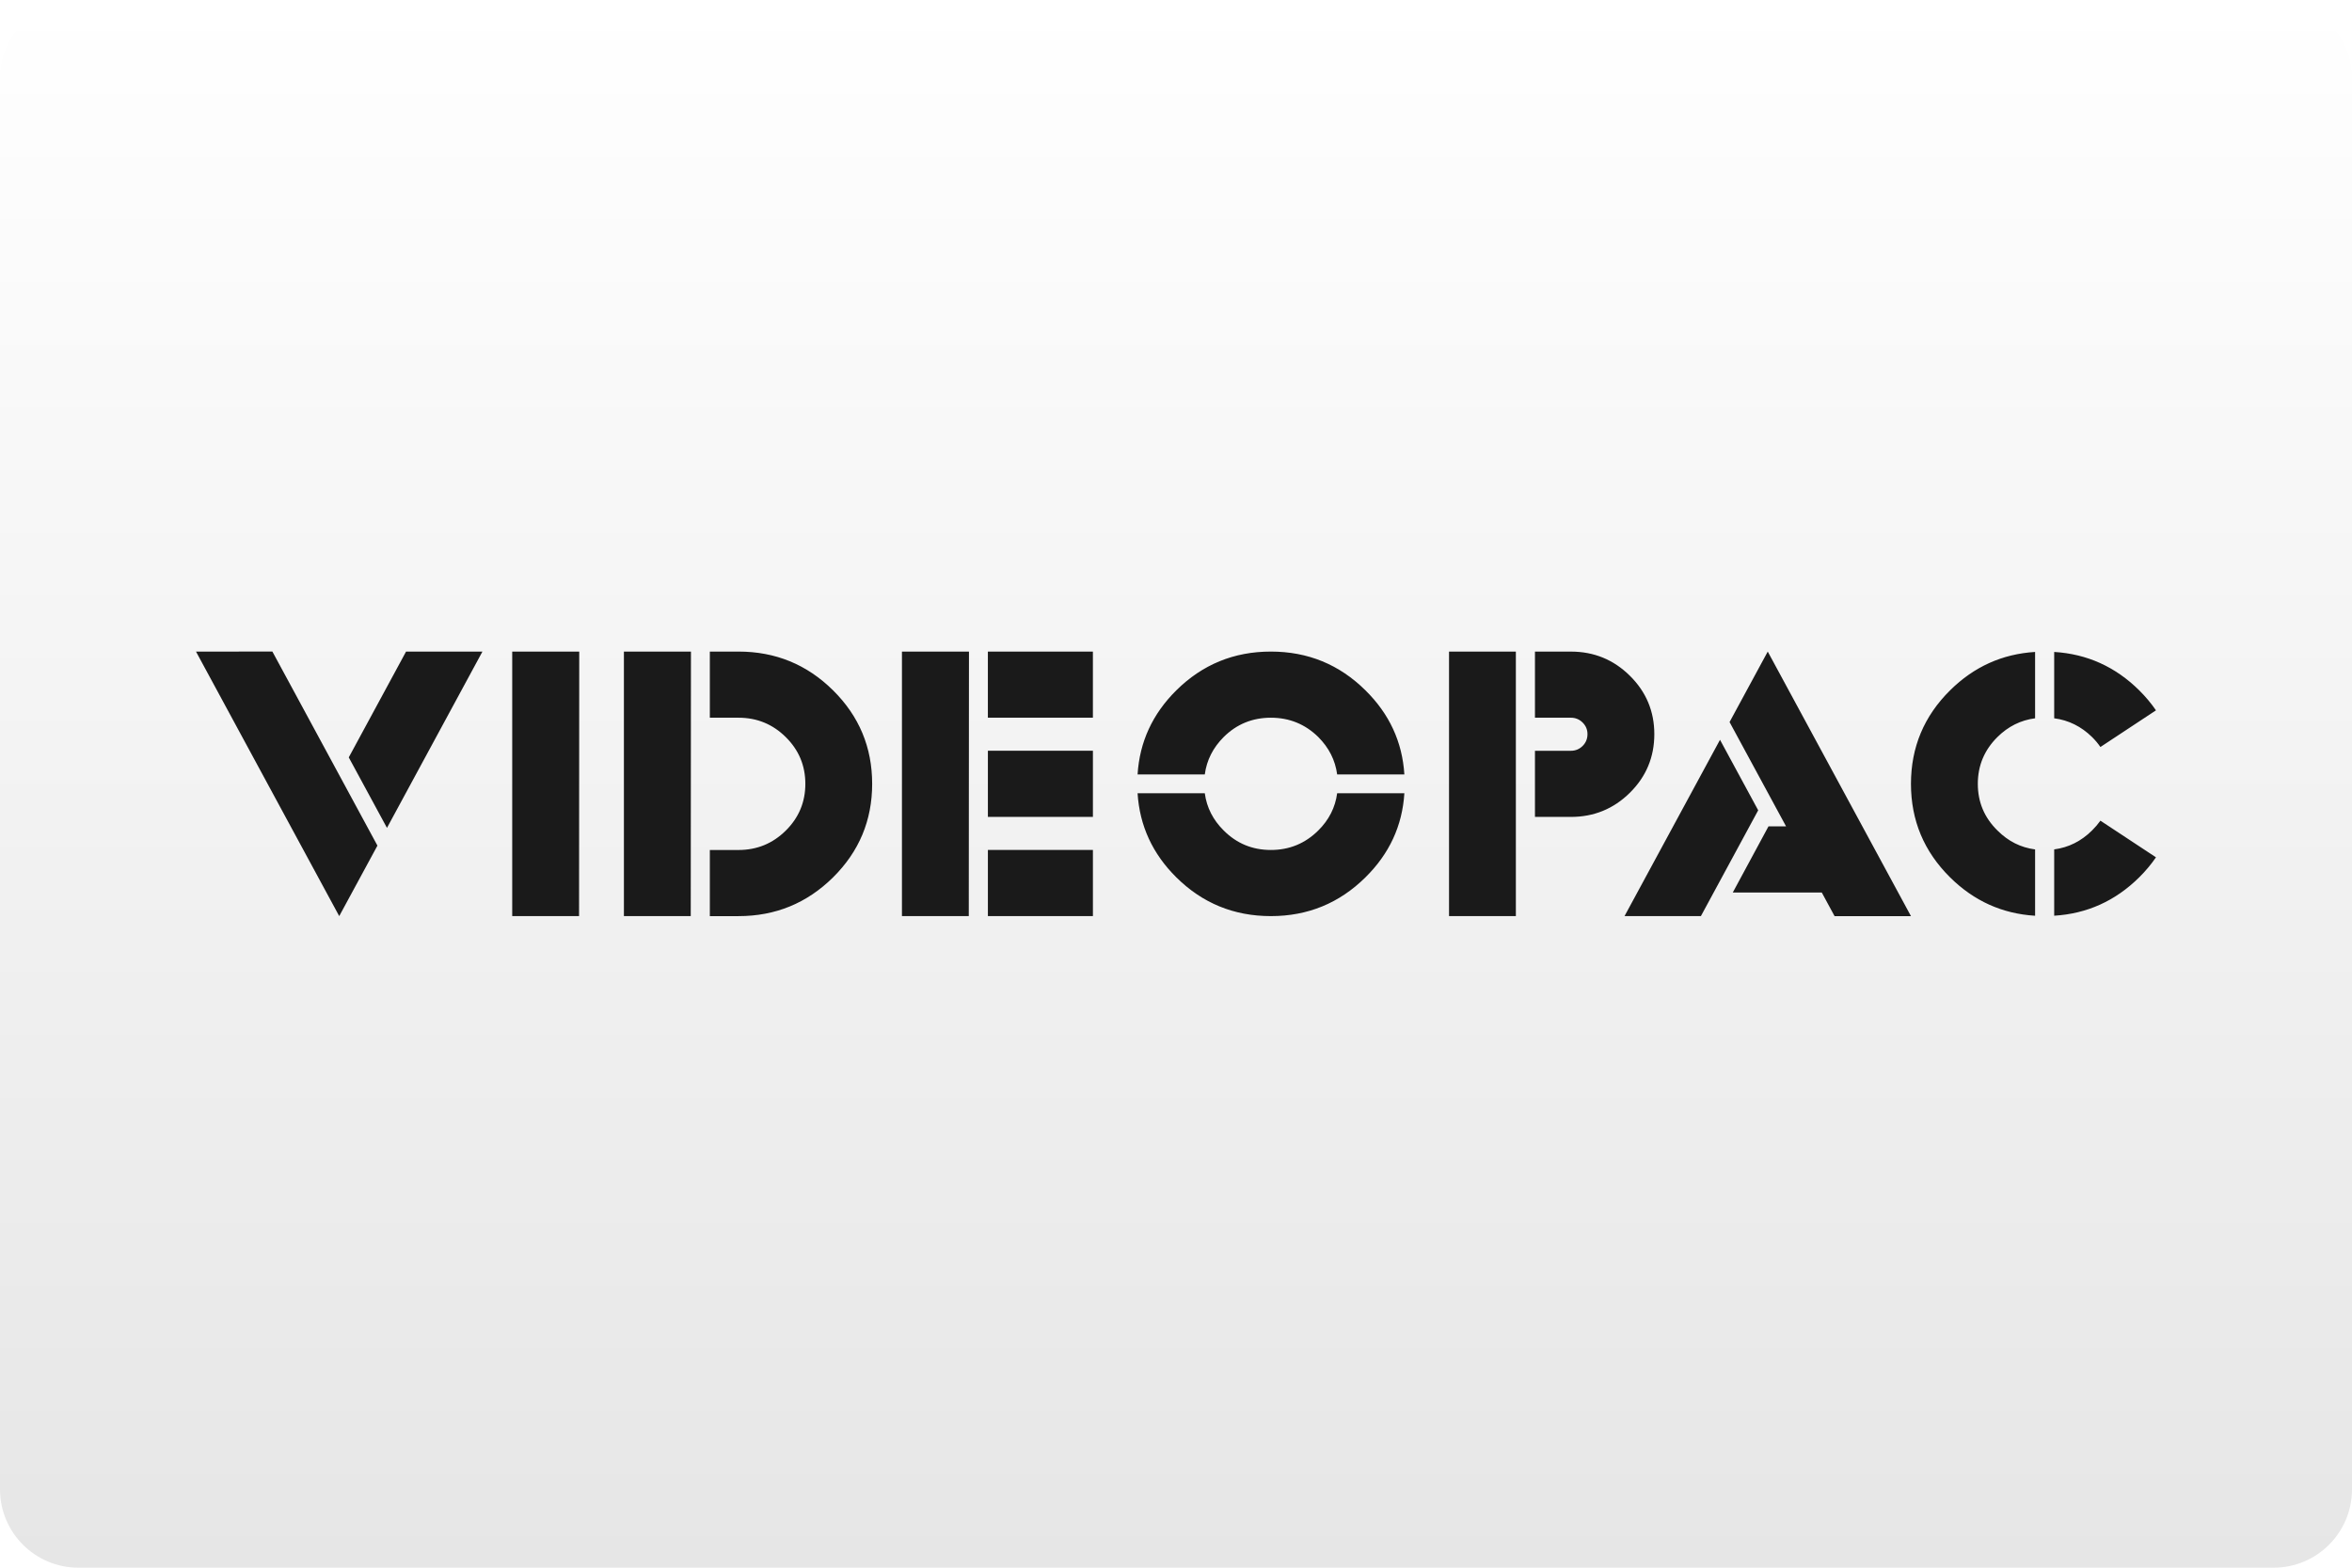
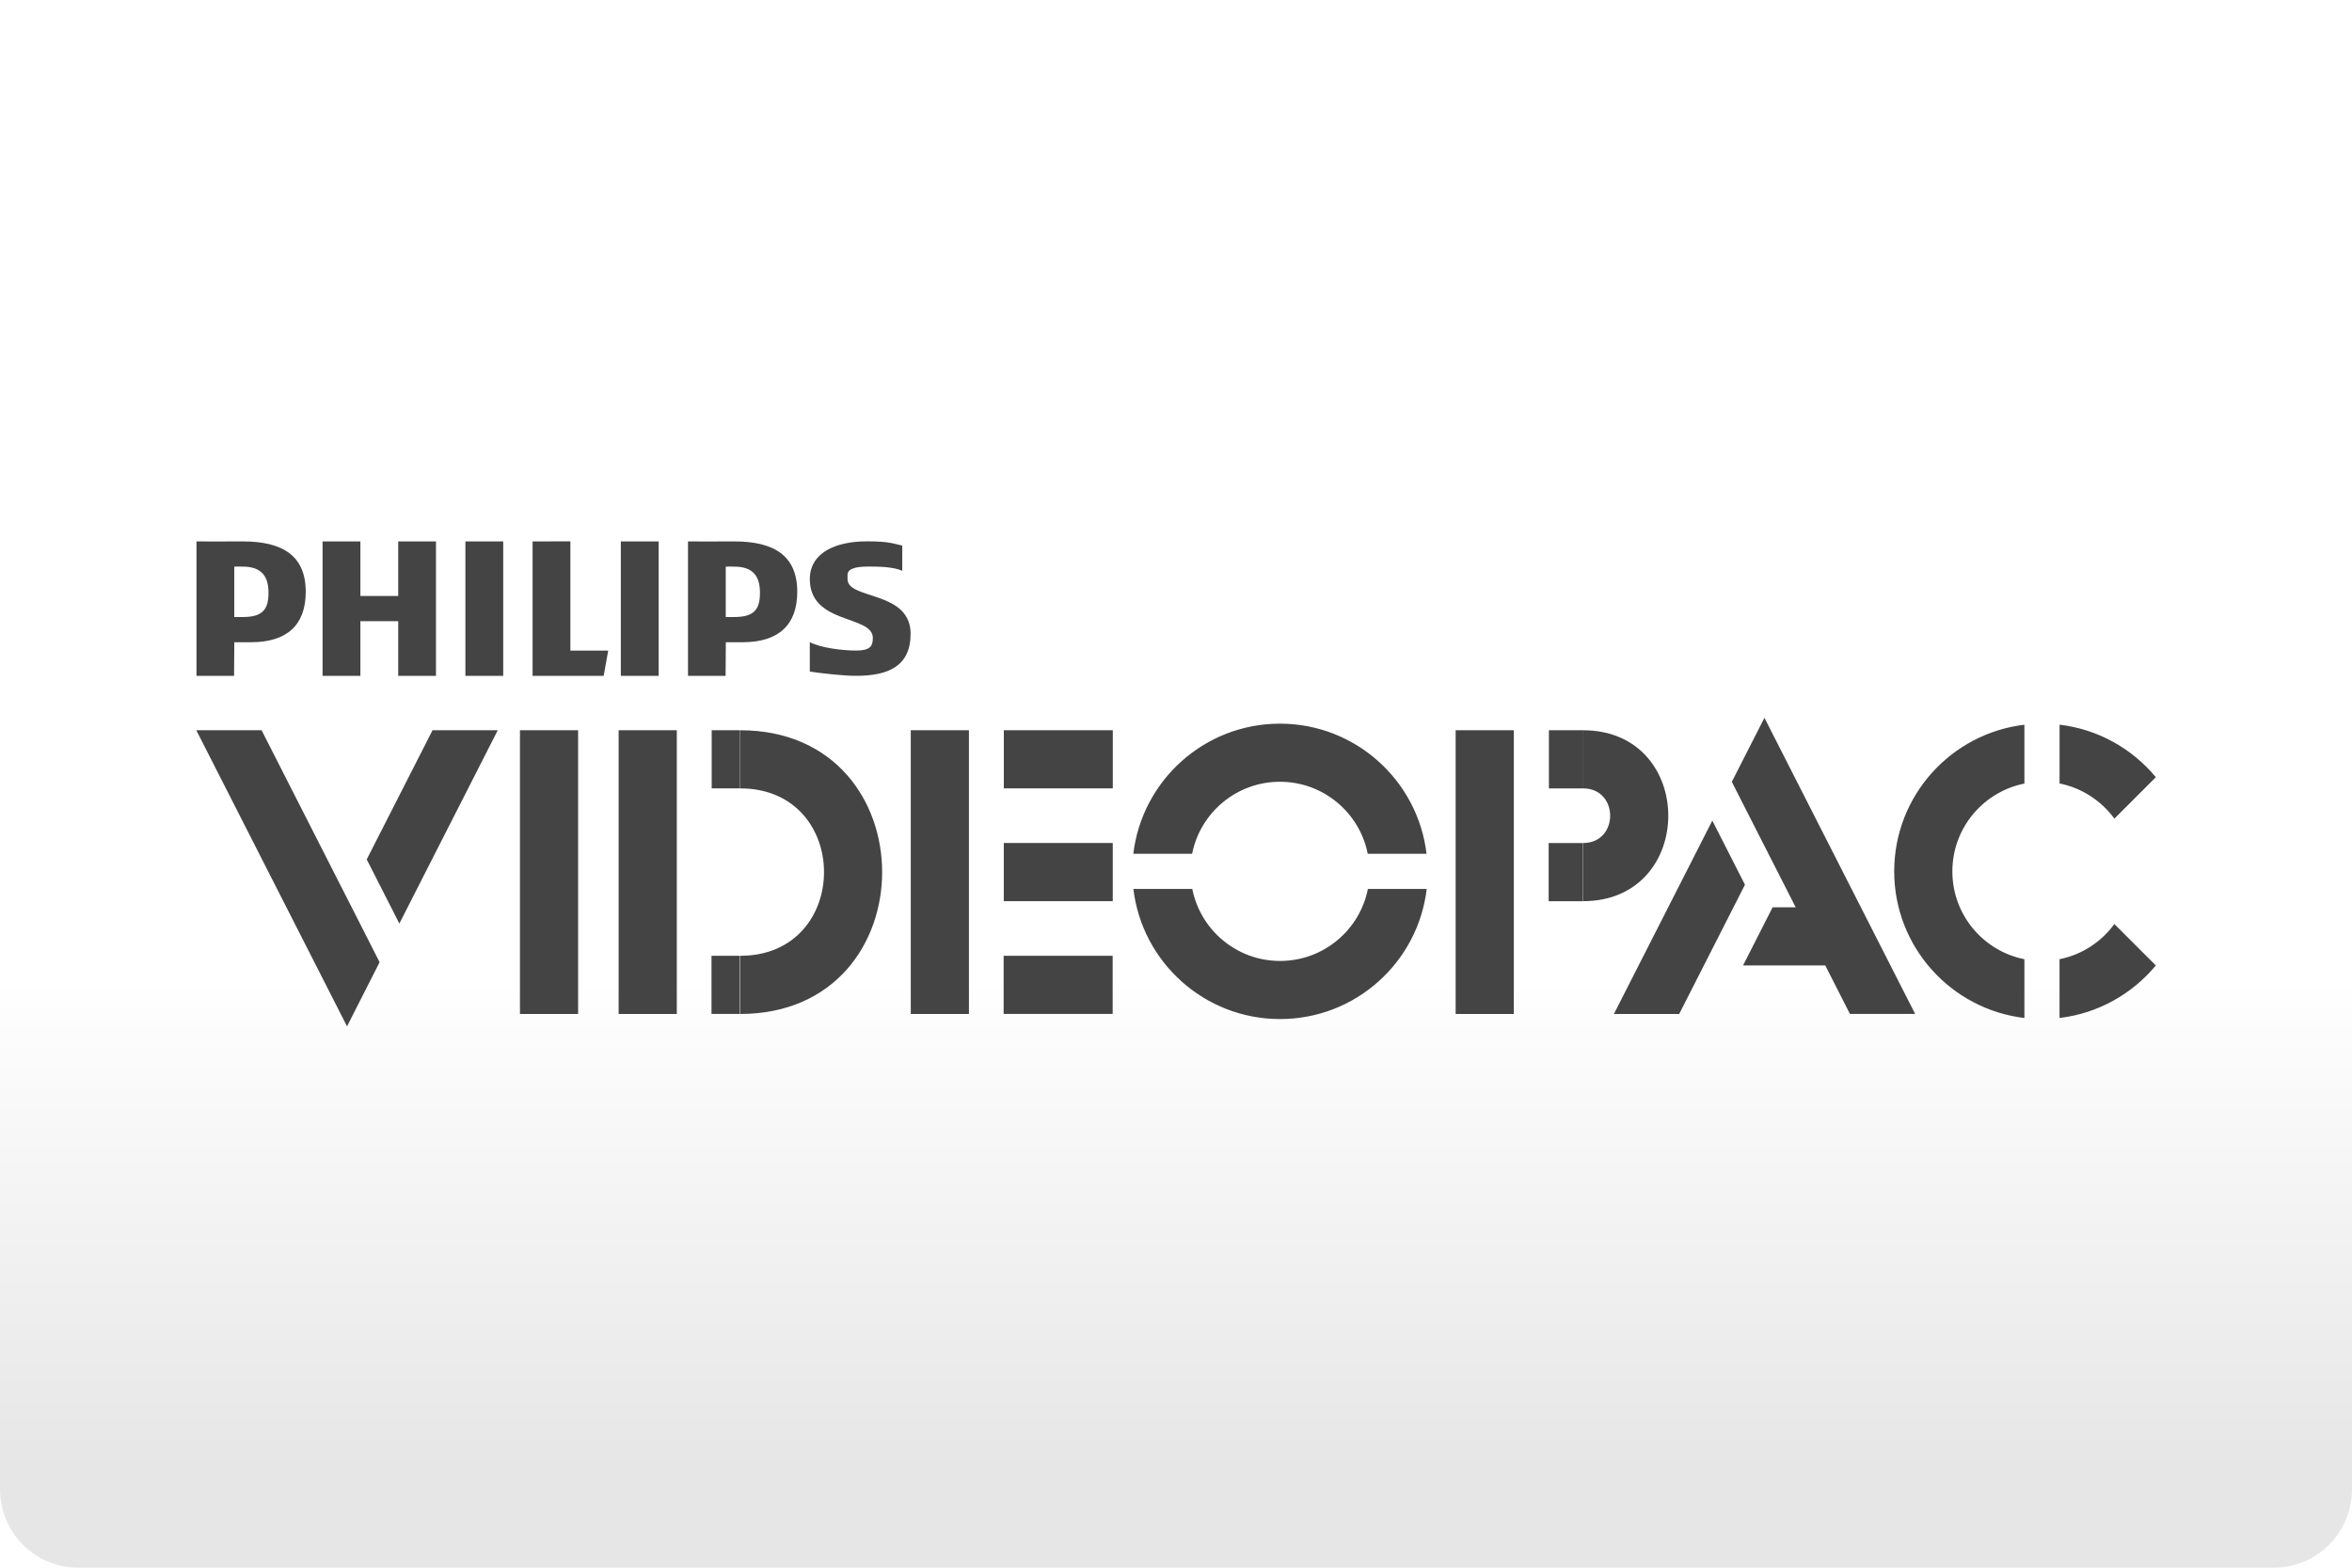
- <svg xmlns="http://www.w3.org/2000/svg" width="480" height="320" version="1.1" viewBox="0 0 480 320">
+ <svg xmlns="http://www.w3.org/2000/svg" width="480" height="320" version="1.1" viewBox="0 0 480 320" xml:space="preserve">
  <defs>
-     <linearGradient id="a" x1="81.598" x2="81.598" y2="84.667" gradientTransform="matrix(3.7795 0 0 3.7795 -.00025177 0)" gradientUnits="userSpaceOnUse">
+     <linearGradient id="a" x2="0" y1="200" y2="300" gradientUnits="userSpaceOnUse">
      <stop stop-color="#fff" offset="0" />
      <stop stop-color="#e6e6e6" offset="1" />
    </linearGradient>
  </defs>
-   <rect x="-0" y="9.1553e-8" width="480" height="320" ry="16" fill="url(#a)" stroke-linecap="square" stroke-linejoin="round" stroke-width="2" style="paint-order:stroke fill markers" />
-   <g transform="matrix(3.7795 0 0 3.7795 .0006998 -2.5447e-7)" fill="#1a1a1a">
-     <path d="m10.583 35.19 7.734 14.287 2.063-3.807-5.672-10.481zm11.343 0-3.094 5.715 2.063 3.807 5.155-9.522zm5.732 0v14.287h3.609l0.01-14.287zm6.031 0v14.287h3.609l0.011-14.287zm4.64 0v3.572h1.547c0.997 0 1.847 0.349 2.552 1.046 0.705 0.697 1.058 1.539 1.058 2.526 0 0.986-0.353 1.829-1.058 2.526-0.705 0.697-1.555 1.046-2.552 1.046h-1.547v3.572h1.547c1.993 0 3.695-0.698 5.105-2.092 1.409-1.395 2.113-3.079 2.113-5.052 0-1.973-0.704-3.657-2.113-5.052-1.409-1.395-3.111-2.092-5.105-2.092zm10.373 0v14.287h3.609l0.01-14.287zm4.64 0v3.572h5.671v-3.572zm15.281 0c-1.993 0-3.695 0.698-5.104 2.092-1.285 1.273-1.984 2.786-2.093 4.542h3.629c0.103-0.769 0.444-1.442 1.022-2.021 0.701-0.694 1.55-1.041 2.546-1.041 0.997 0 1.85 0.347 2.558 1.041 0.577 0.578 0.918 1.252 1.021 2.021h3.629c-0.11-1.755-0.811-3.269-2.103-4.542-1.409-1.395-3.111-2.092-5.105-2.092zm9.62 0v14.287h3.609v-14.287zm4.64 0v3.572h1.939c0.247 0 0.459 0.087 0.634 0.26 0.175 0.174 0.263 0.382 0.263 0.627 0 0.252-0.088 0.465-0.263 0.639-0.175 0.173-0.387 0.26-0.634 0.26h-1.939v3.572h1.939c1.244 0 2.307-0.435 3.187-1.306 0.88-0.871 1.319-1.926 1.319-3.164 0-1.231-0.439-2.283-1.319-3.153-0.88-0.871-1.942-1.306-3.187-1.306zm12.57 0-2.062 3.807 3.051 5.633h-0.949l-1.928 3.572h4.805l0.691 1.276h4.125zm14.436 0.02c-1.774 0.109-3.304 0.8-4.589 2.072-1.409 1.395-2.114 3.078-2.114 5.052 0 1.973 0.704 3.657 2.114 5.052 1.285 1.272 2.815 1.963 4.589 2.072v-3.582c-0.777-0.102-1.454-0.443-2.031-1.021-0.708-0.694-1.062-1.534-1.062-2.521 0-0.987 0.354-1.83 1.062-2.531 0.577-0.571 1.254-0.908 2.031-1.01zm1.031 0v3.583c0.776 0.102 1.457 0.439 2.042 1.01 0.172 0.17 0.323 0.35 0.454 0.541l3-1.98c-0.261-0.381-0.563-0.742-0.907-1.082-1.285-1.272-2.815-1.963-4.589-2.072zm-18.045 4.745-5.156 9.522h4.124l3.094-5.715zm-39.532 0.592v3.572h5.671v-3.572zm8.083 2.296c0.11 1.755 0.808 3.269 2.093 4.542 1.409 1.395 3.111 2.092 5.104 2.092 1.994 0 3.695-0.698 5.105-2.092 1.292-1.273 1.993-2.786 2.103-4.542h-3.629c-0.103 0.769-0.443 1.439-1.021 2.011-0.708 0.701-1.56 1.051-2.558 1.051-0.997 0-1.845-0.35-2.546-1.051-0.577-0.571-0.918-1.242-1.022-2.011zm51.99 1.48c-0.131 0.183-0.282 0.36-0.454 0.53-0.584 0.578-1.265 0.919-2.042 1.021v3.582c1.774-0.109 3.304-0.8 4.589-2.072 0.344-0.34 0.646-0.701 0.907-1.082zm-60.073 1.581v3.572h5.671v-3.572z" fill="#1a1a1a" stroke-width=".176" />
-   </g>
-   <style type="text/css">.st0{fill:#FC0C18;}
- 	.st1{fill:#FC0C18;}</style>
+   <rect width="480" height="320" ry="16" fill="url(#a)" />
+   <path d="m176.9 110.5c-6.352 0-11.63 2.315-11.63 7.719 0 9.307 12.86 7.275 12.86 12 0 1.662-0.528 2.574-3.434 2.574-2.585 0-7.066-0.494-9.43-1.713v6.008c2.684 0.382 6.844 0.863 9.43 0.863 6.549 0 11.14-1.934 11.14-8.582 0-8.863-12.87-6.93-12.87-11.14v-0.861c0-1.44 2.031-1.71 4.309-1.723 2.474 0 5.023 0.086 6.857 0.861v-5.146c-2.043-0.443-2.745-0.861-7.238-0.861zm-136.8 0.012v27.44h7.67l0.049-6.858h3.436c7.312 0 11.14-3.52 11.14-10.29 0-7.435-4.789-10.29-12.85-10.29-3.127 1e-4 -9.429 0.037-9.441 0zm25.73 0v27.44h7.719v-11.15h7.719v11.15h7.707v-27.44h-7.707v11.14h-7.719v-11.14zm29.15 0v27.44h7.717v-27.44h-0.861zm13.71 0v27.44h14.51l0.924-5.146h-7.719v-22.3zm18.01 0v27.44h7.719v-27.44zm13.71 0v27.44h7.67l0.049-6.858h3.436c7.312 0 11.14-3.52 11.14-10.29 0-7.435-4.801-10.29-12.86-10.29-3.115 1e-4 -9.43 0.037-9.43 0zm-91.72 5.137c0.322 0 0.635 0.01 0.832 0.01 3.865 0 5.27 1.983 5.27 5.307 0.012 3.435-1.181 4.984-5.256 4.984h-1.725v-10.29c0.228-0.012 0.557-0.013 0.879-0.01zm100.3 0c0.322 0 0.637 0.01 0.834 0.01 3.878 0 5.268 1.983 5.268 5.307 0.012 3.435-1.181 4.984-5.268 4.984h-1.713v-10.29c0.228-0.012 0.557-0.013 0.879-0.01zm211.1 30.87-6.66 13.07 13.04 25.62h-4.715l-6.031 11.86h16.78l5.035 9.898h13.31zm-98.87 1.195c-15.42 0-28.15 11.6-29.93 26.56h12c1.662-8.383 9.06-14.7 17.92-14.7 8.863 0 16.26 6.314 17.92 14.7h12c-1.773-14.96-14.5-26.56-29.93-26.56zm159.1 0.209v12c4.579 0.923 8.53 3.546 11.19 7.178l8.457-8.457c-4.813-5.81-11.76-9.787-19.65-10.72zm-7.178 0.012c-14.96 1.773-26.57 14.5-26.57 29.93 0 15.42 11.6 28.15 26.57 29.93v-12c-8.383-1.662-14.7-9.06-14.7-17.92 0-8.864 6.316-16.26 14.7-17.93zm-267.9 1.115v11.87h5.773v-11.87zm59.62 0v11.87h22.24v-11.87zm-164.8 0.01 30.76 60.44 6.648-13.09-6.648-13.09v0.012l-17.44-34.28zm48.21 0-13.43 26.37 6.66 13.09 20.08-39.46zm17.84 0v57.91h11.87v-57.91zm20.14 0v57.91h11.87v-57.91zm24.82 0v11.87c22.79 0 22.79 34.17 0 34.17v11.87c38.61 0 38.61-57.91 0-57.91zm34.8 0v57.91h11.87v-57.91zm111.2 0v57.91h11.87v-57.91zm26.01 0v11.87c7.362 0 7.362 11.15 0 11.15v11.87c23.18 0 23.18-34.89 0-34.89zm-6.978 0v11.87h6.969v-11.87zm33.35 18.44-20.08 39.47h13.32l13.42-26.38zm-144.6 4.576v11.87h22.24v-11.87zm111.2 0.01v11.87h6.969v-11.87zm-84.75 9.365c1.773 14.96 14.5 26.56 29.93 26.56 15.44 0 28.16-11.6 29.93-26.56h-12c-1.662 8.383-9.06 14.7-17.92 14.7-8.864 0-16.26-6.314-17.92-14.7zm200.2 7.164c-2.647 3.632-6.61 6.267-11.19 7.178v12c7.879-0.935 14.83-4.912 19.65-10.72zm-286.3 6.482v11.87h5.773v-11.87zm59.62 0v11.87h22.25v-11.87z" fill="#444" />
</svg>
